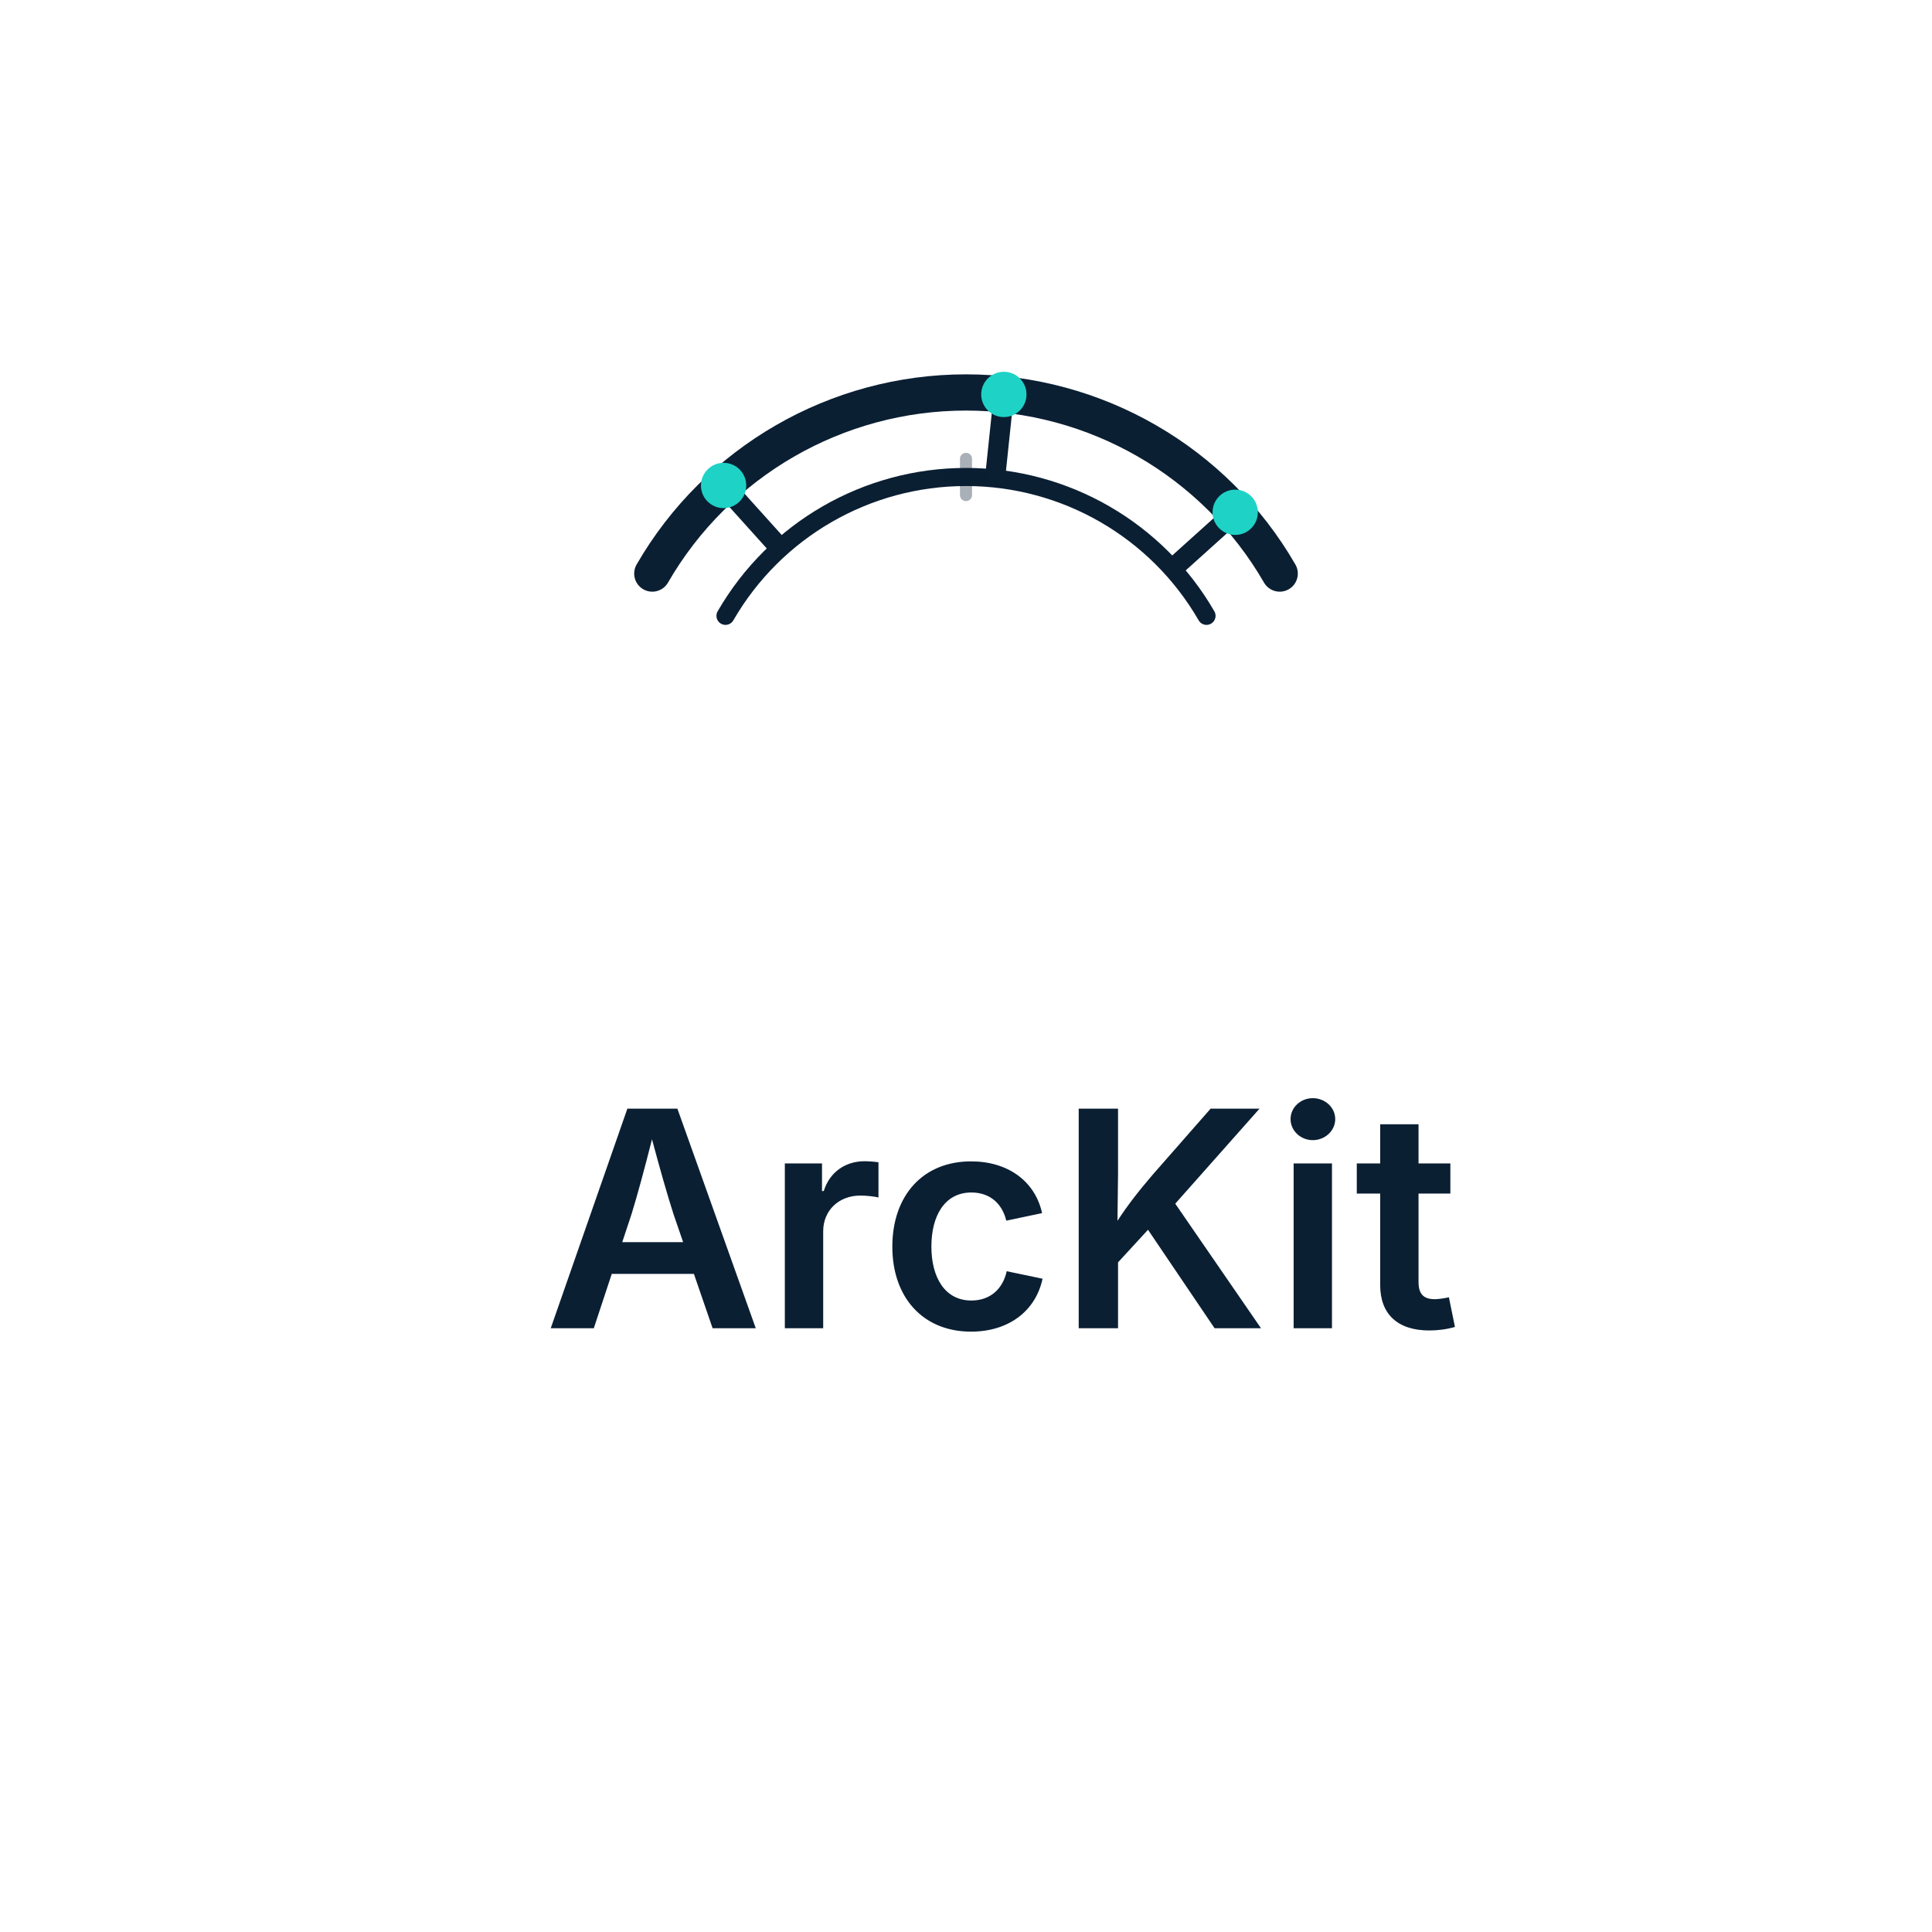
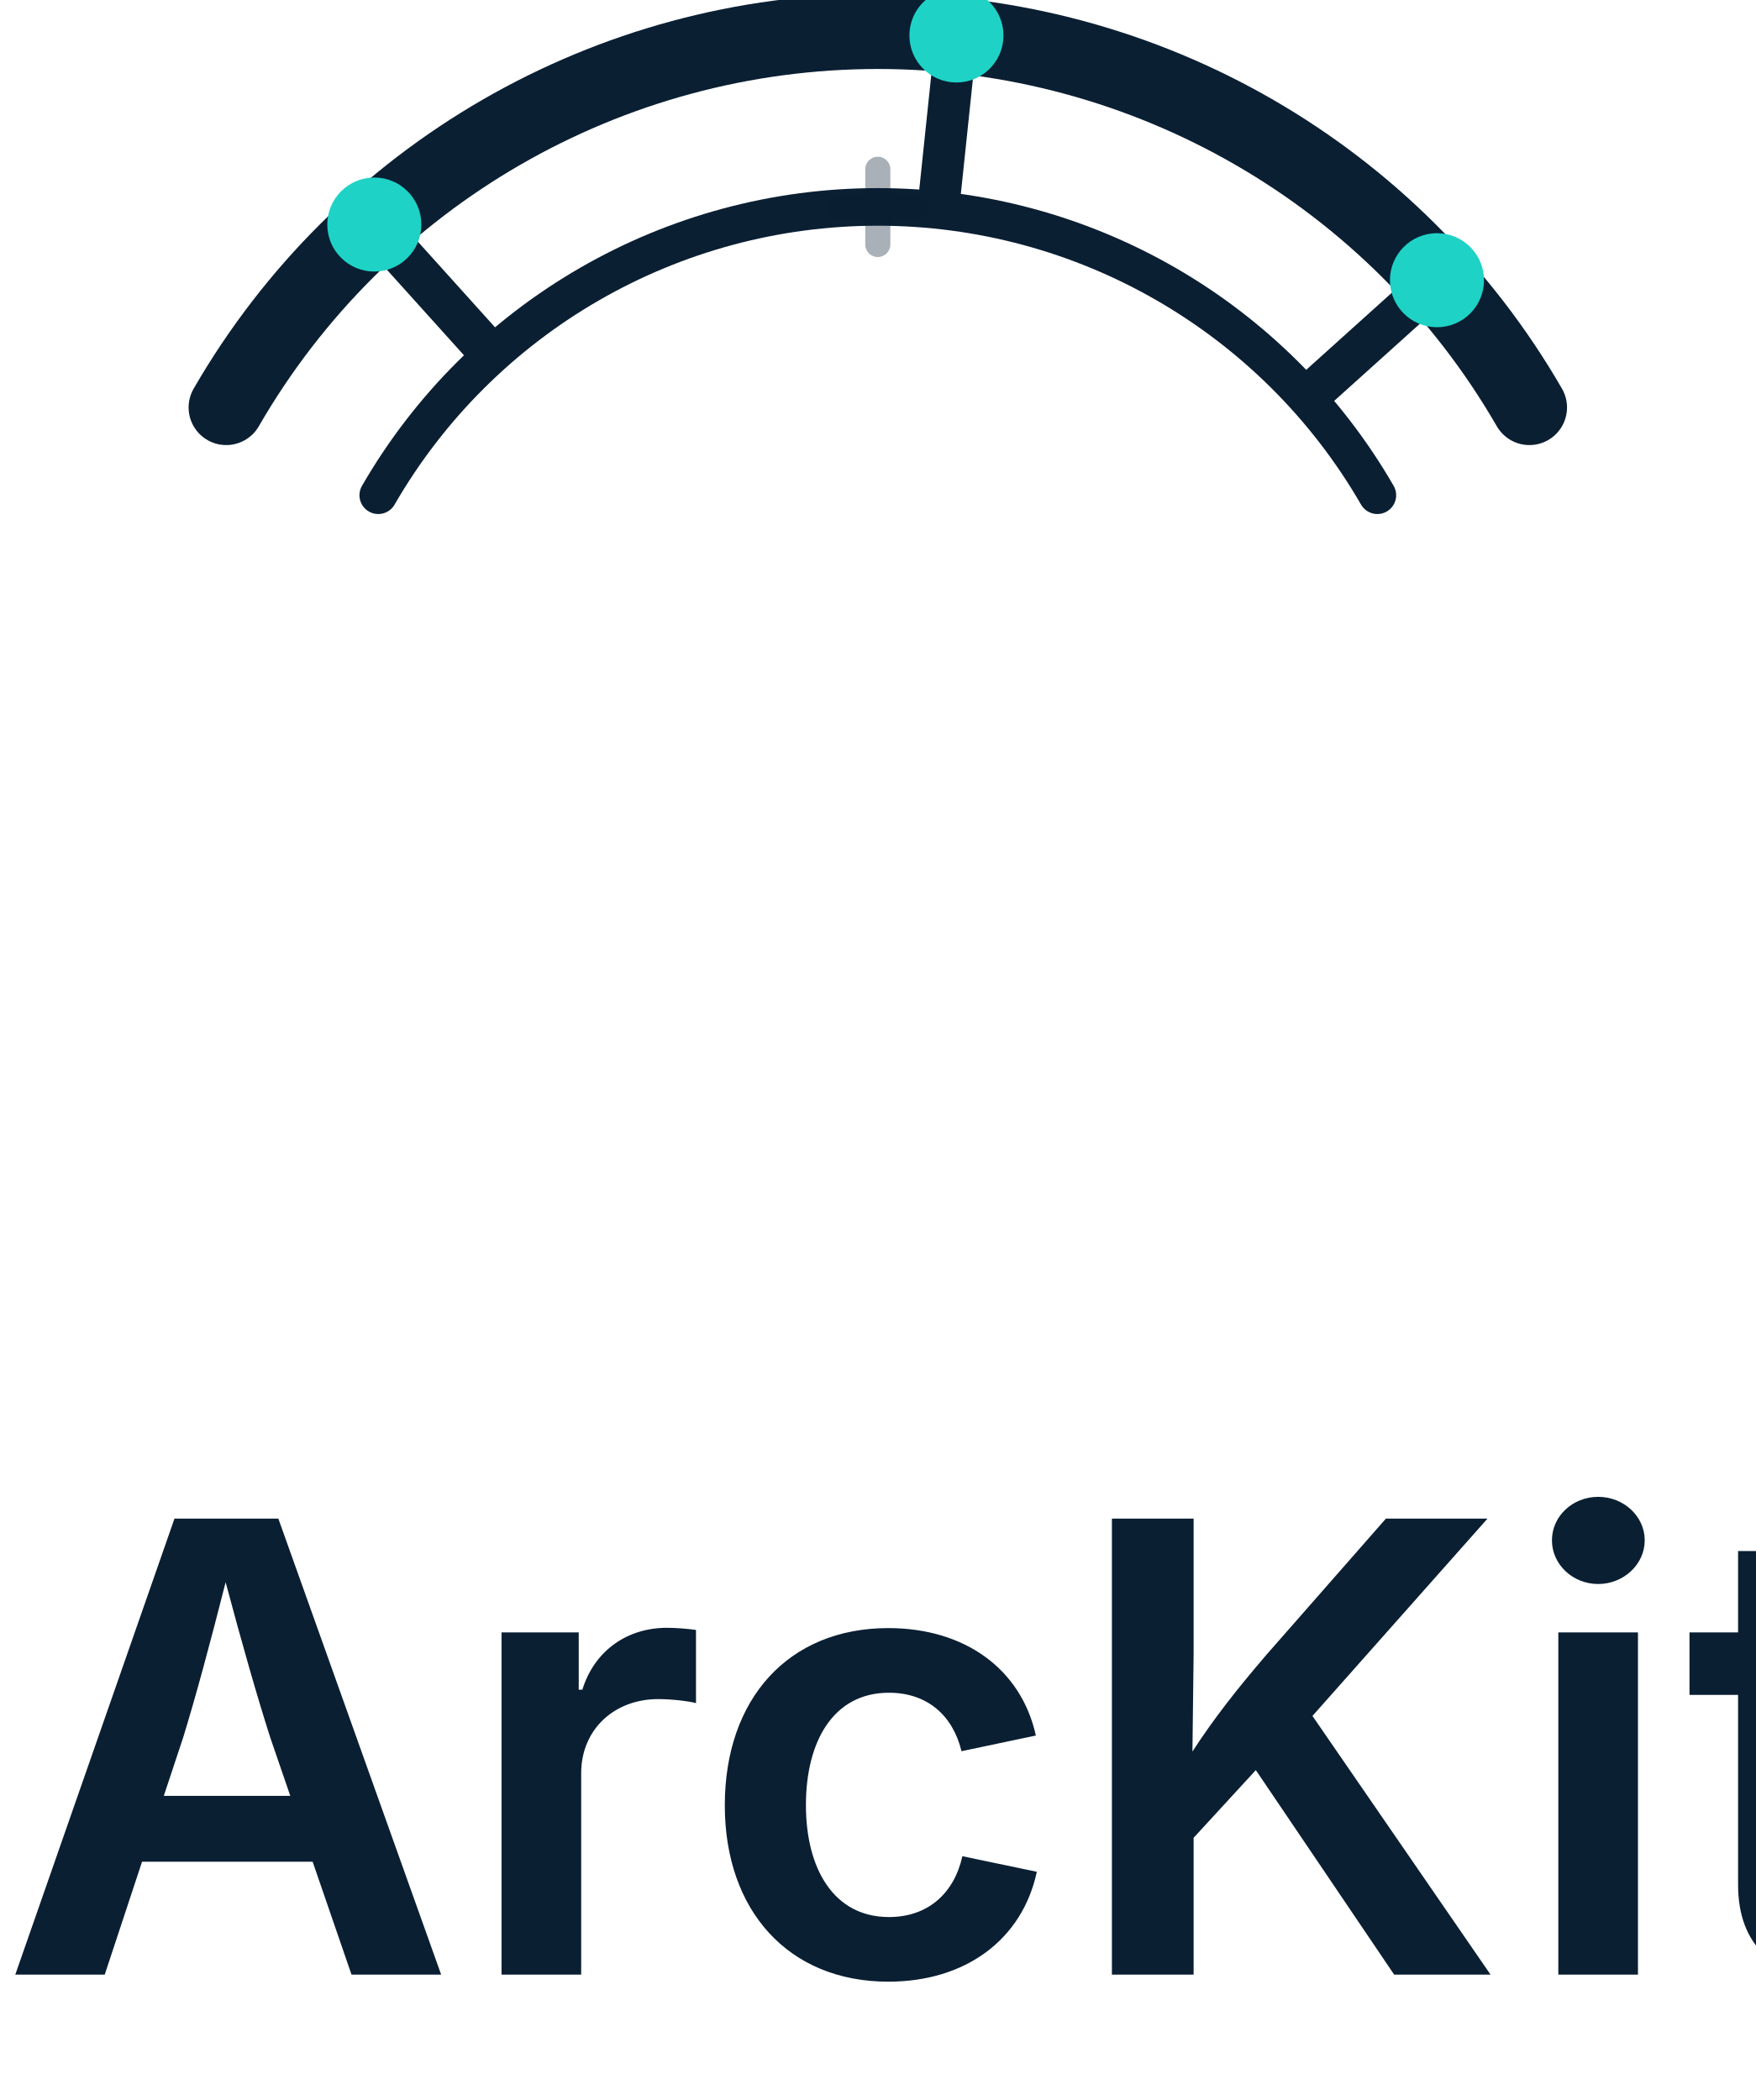
- <svg xmlns="http://www.w3.org/2000/svg" width="640" height="640" viewBox="0 0 640 640" role="img" aria-label="ArcKit logo">
+ <svg xmlns="http://www.w3.org/2000/svg" width="280" height="335" viewBox="0 0 280 335" role="img" aria-label="ArcKit logo">
  <g fill="none">
-     <path d="M 216.08,190.00 A 120.00,120.00 0 0 1 423.92,190.00" stroke="#0B1F33" stroke-width="12" stroke-linecap="round" />
-     <path d="M 240.33,204.00 A 92.00,92.00 0 0 1 399.67,204.00" stroke="#0B1F33" stroke-width="6.00" stroke-linecap="round" />
-     <line x1="257.10" y1="180.14" x2="239.70" y2="160.82" stroke="#0B1F33" stroke-width="6.67" stroke-linecap="round" />
-     <line x1="329.83" y1="156.51" x2="332.54" y2="130.66" stroke="#0B1F33" stroke-width="6.67" stroke-linecap="round" />
-     <line x1="389.86" y1="187.10" x2="409.18" y2="169.70" stroke="#0B1F33" stroke-width="6.67" stroke-linecap="round" />
-     <circle cx="239.70" cy="160.82" r="7.50" fill="#1ED3C6" />
-     <circle cx="332.54" cy="130.66" r="7.50" fill="#1ED3C6" />
-     <circle cx="409.18" cy="169.70" r="7.50" fill="#1ED3C6" />
-     <line x1="314.00" y1="158.00" x2="326.00" y2="158.00" stroke="#0B1F33" stroke-opacity="0.35" stroke-width="4.00" stroke-linecap="round" />
-     <line x1="320.00" y1="152.00" x2="320.00" y2="164.00" stroke="#0B1F33" stroke-opacity="0.35" stroke-width="4.00" stroke-linecap="round" />
+     <path d="M 36.08,65.00 A 120.00,120.00 0 0 1 243.92,65.00" stroke="#0B1F33" stroke-width="12" stroke-linecap="round" />
+     <path d="M 60.33,79.00 A 92.00,92.00 0 0 1 219.67,79.00" stroke="#0B1F33" stroke-width="6.00" stroke-linecap="round" />
+     <line x1="77.10" y1="55.14" x2="59.70" y2="35.82" stroke="#0B1F33" stroke-width="6.67" stroke-linecap="round" />
+     <line x1="149.83" y1="31.51" x2="152.54" y2="5.66" stroke="#0B1F33" stroke-width="6.67" stroke-linecap="round" />
+     <line x1="209.86" y1="62.10" x2="229.18" y2="44.70" stroke="#0B1F33" stroke-width="6.67" stroke-linecap="round" />
+     <circle cx="59.70" cy="35.82" r="7.50" fill="#1ED3C6" />
+     <circle cx="152.54" cy="5.66" r="7.50" fill="#1ED3C6" />
+     <circle cx="229.18" cy="44.70" r="7.50" fill="#1ED3C6" />
+     <line x1="134.00" y1="33.00" x2="146.00" y2="33.00" stroke="#0B1F33" stroke-opacity="0.35" stroke-width="4.00" stroke-linecap="round" />
+     <line x1="140.00" y1="27.00" x2="140.00" y2="39.00" stroke="#0B1F33" stroke-opacity="0.35" stroke-width="4.00" stroke-linecap="round" />
  </g>
-   <text x="180.0" y="440.0" font-family="Inter, IBM Plex Sans, SF Pro, -apple-system, system-ui, Segoe UI, Roboto, 'Helvetica Neue', Arial, sans-serif" font-size="100" font-weight="600" fill="#0B1F33" letter-spacing="0.5px">ArcKit</text>
+   <text x="0" y="315" font-family="Inter, IBM Plex Sans, SF Pro, -apple-system, system-ui, Segoe UI, Roboto, 'Helvetica Neue', Arial, sans-serif" font-size="100" font-weight="600" fill="#0B1F33" letter-spacing="0.5px">ArcKit</text>
</svg>
